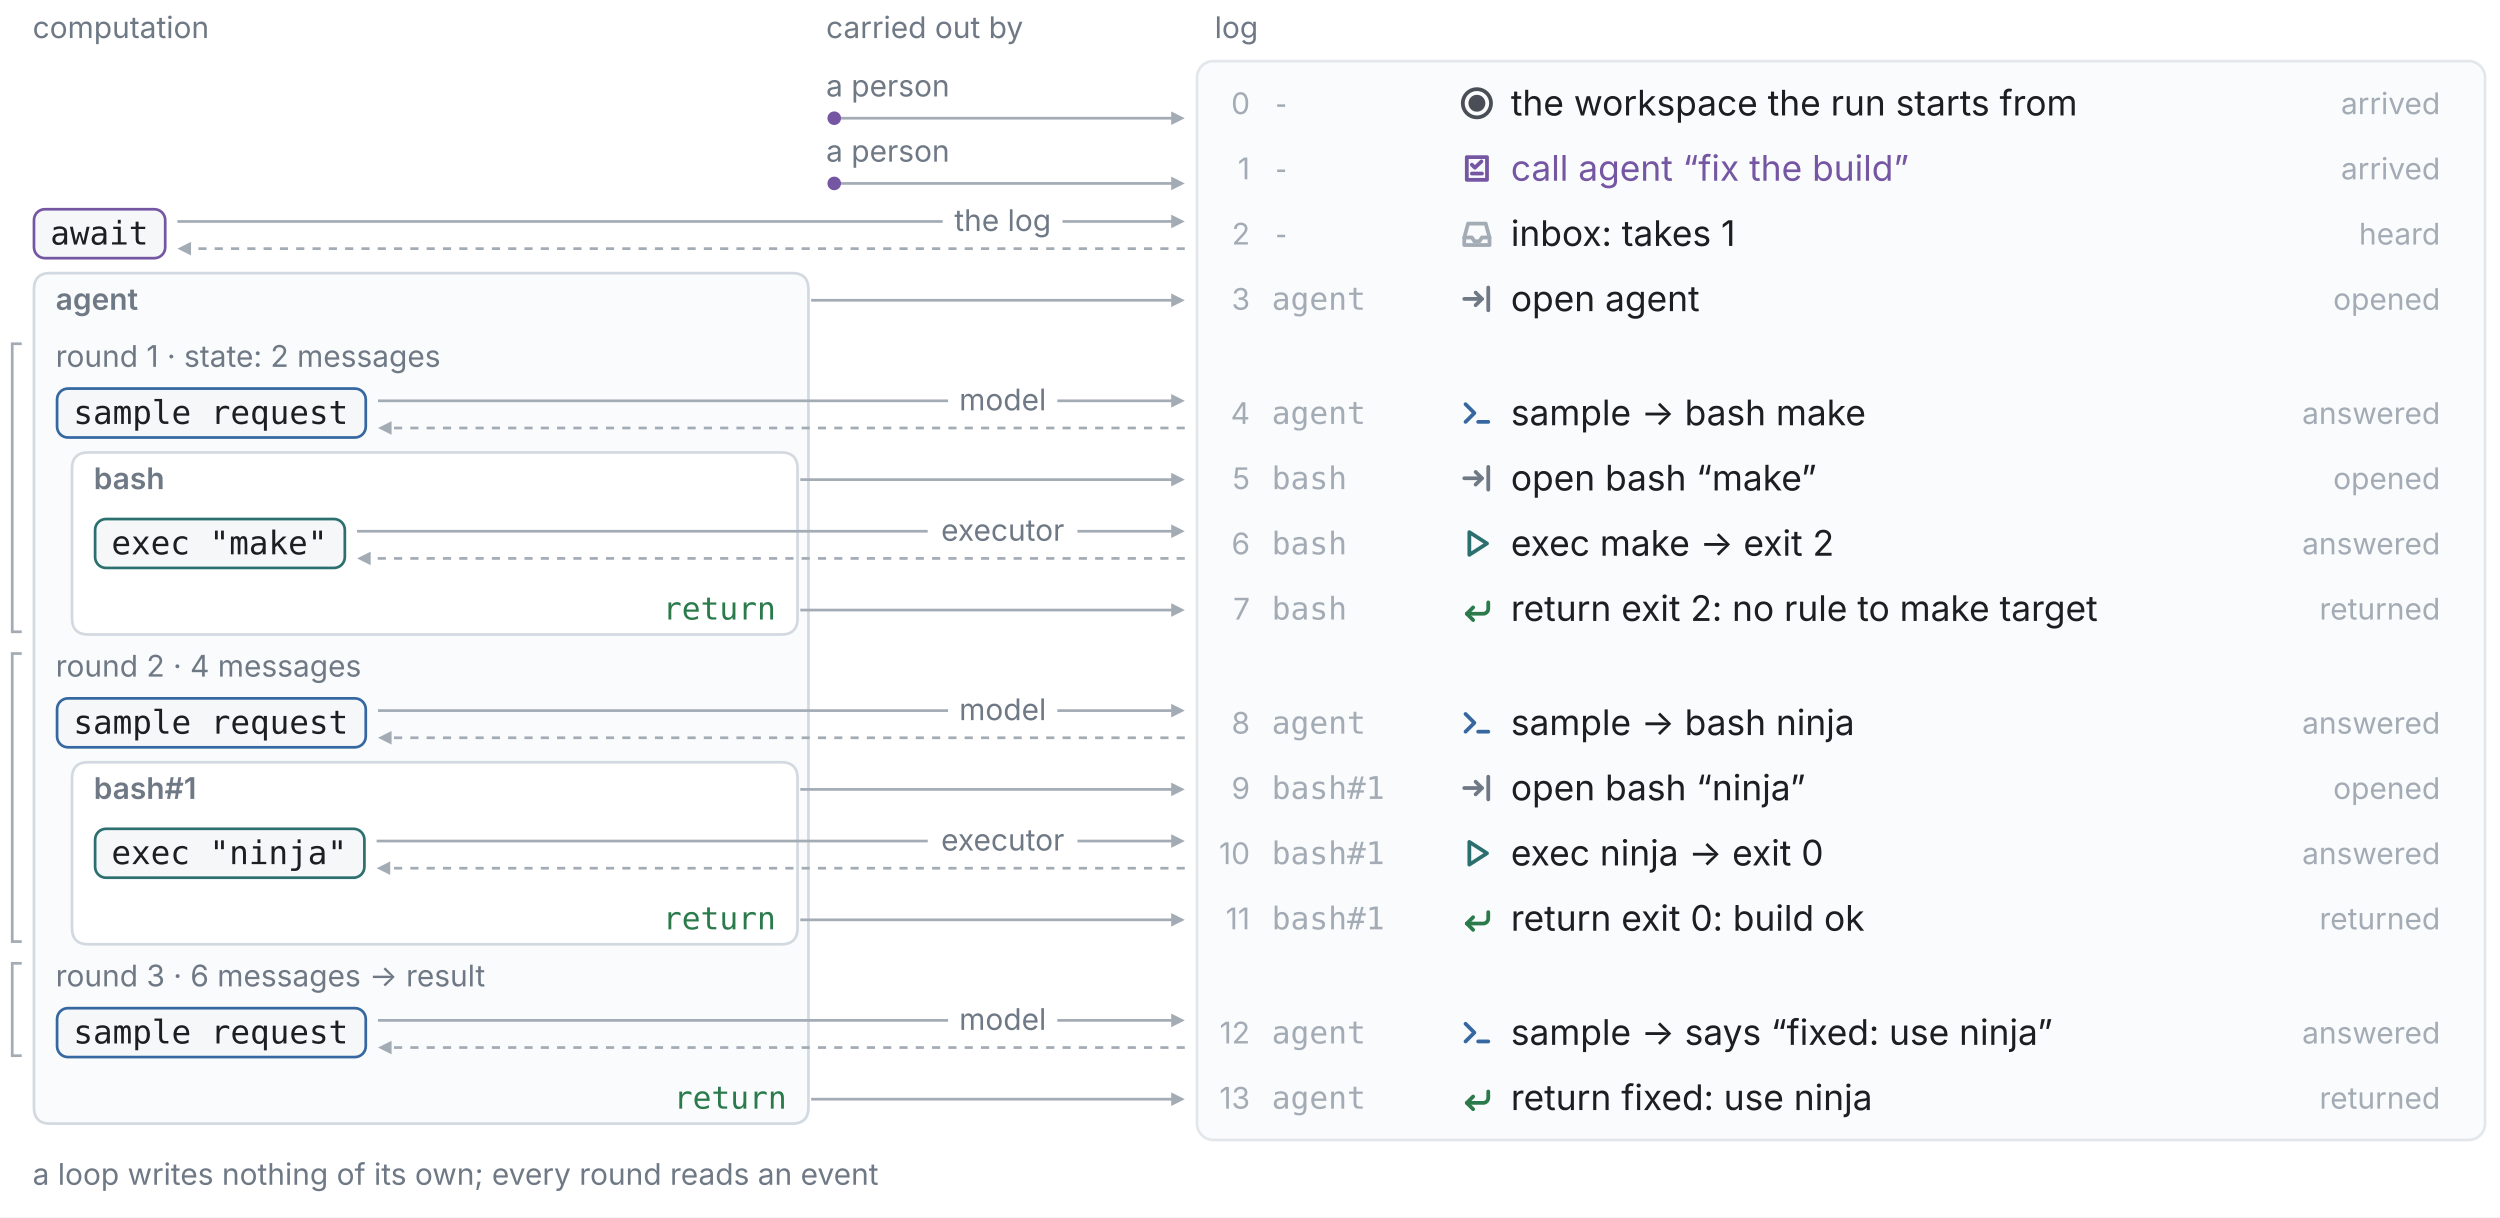
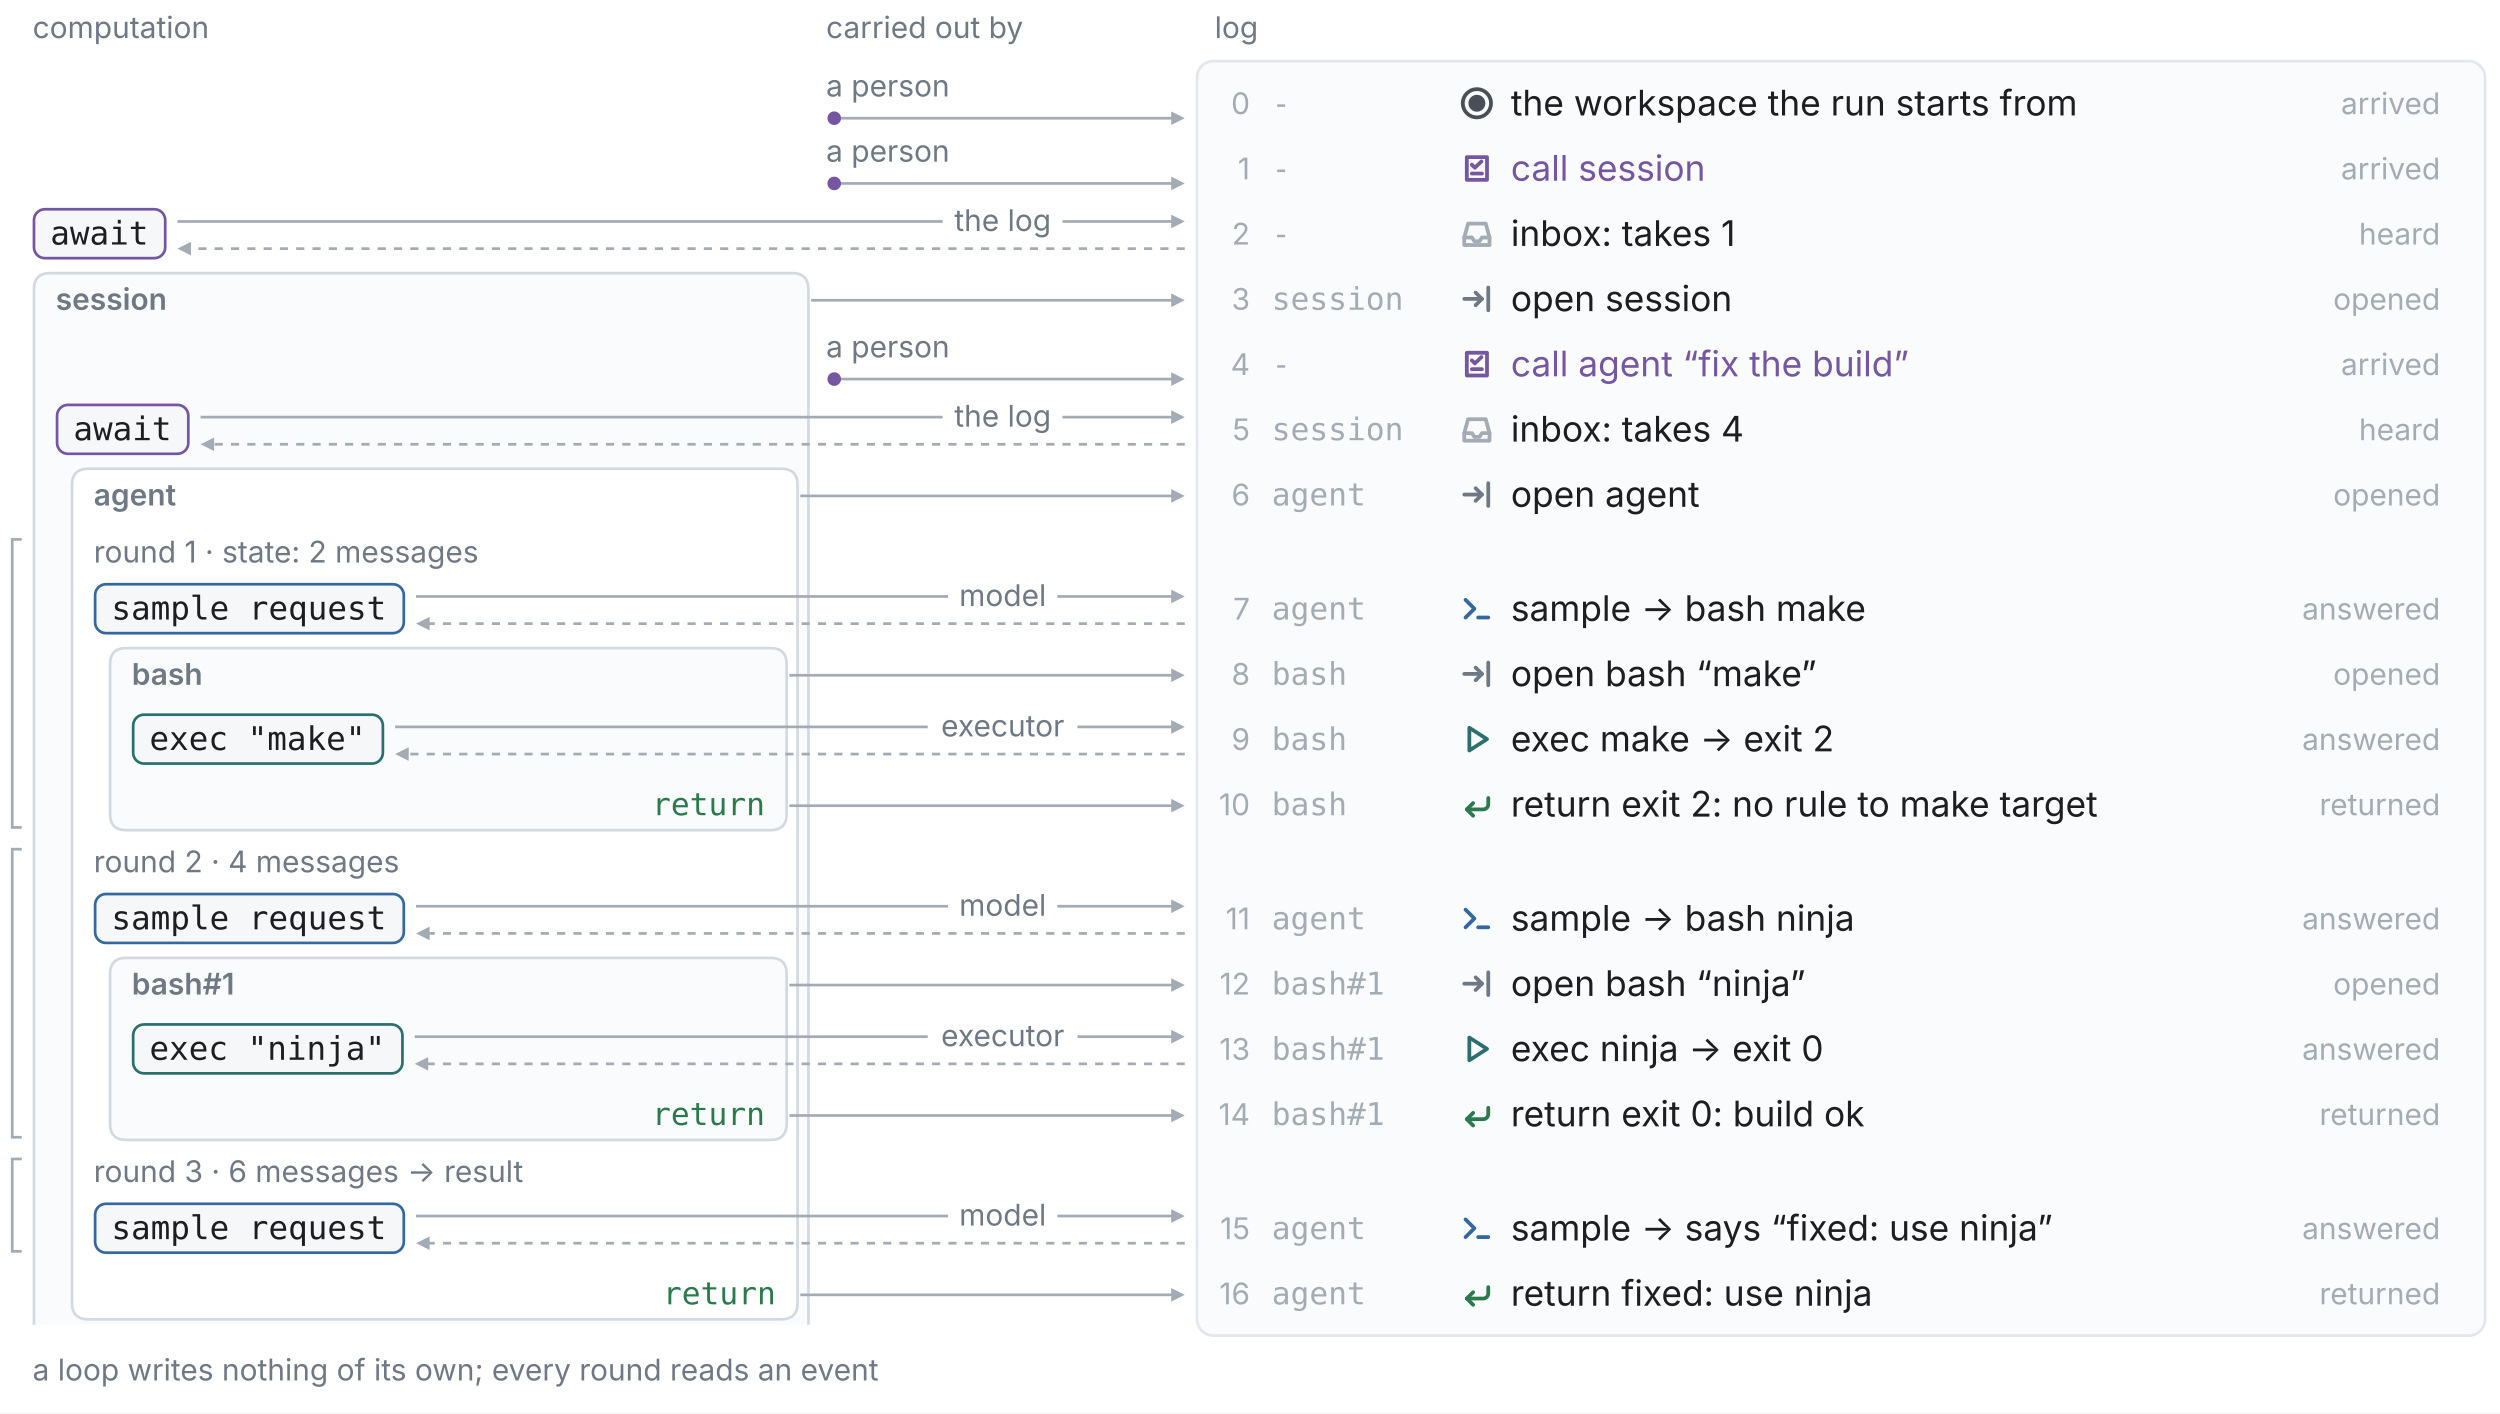
- <svg xmlns="http://www.w3.org/2000/svg" viewBox="0 0 920 448" width="920" height="448">
+ <svg xmlns="http://www.w3.org/2000/svg" viewBox="0 0 920 520" width="920" height="520">
  <style>text{font-family:-apple-system, BlinkMacSystemFont, 'Segoe UI', system-ui, sans-serif;font-size:13px;fill:#1c1e21}.m{font-family:ui-monospace, SFMono-Regular, Menlo, Consolas, monospace}.s{font-size:11px;fill:#6f7985}.f{font-size:11px;fill:#a3abb5}.b{font-weight:600}.n{font-variant-numeric:tabular-nums}.fr{font-family:ui-monospace, SFMono-Regular, Menlo, Consolas, monospace;font-size:11.5px;fill:#a3abb5}.ch{font-family:ui-monospace, SFMono-Regular, Menlo, Consolas, monospace;font-size:12px}.e{font-family:ui-monospace, SFMono-Regular, Menlo, Consolas, monospace;font-size:11.5px}.a{stroke:#a3abb5;fill:none}.d{stroke-dasharray:3 3}.bx{stroke:#d3d9e0;fill:none}</style>
-   <rect width="920" height="448" fill="#fff" />
+   <rect width="920" height="520" fill="#fff" />
  <text x="12" y="14" class="s">computation</text>
  <text x="304" y="14" class="s">carried out by</text>
  <text x="447" y="14" class="s">log</text>
-   <rect x="440.5" y="22.5" width="474" height="397" rx="6" fill="#fafbfc" stroke="#e3e6ea" />
-   <path fill="#fafbfc" d="M12.5,407.5V106.5Q12.5,100.5 18.5,100.5H291.5Q297.5,100.5 297.5,106.5V407.5Q297.5,413.5 291.5,413.5H18.5Q12.5,413.5 12.5,407.5Z" />
-   <path class="bx" d="M12.5,407.5V106.5Q12.5,100.5 18.5,100.5H291.5Q297.5,100.5 297.5,106.5V407.5Q297.5,413.5 291.5,413.5H18.5Q12.5,413.5 12.5,407.5" />
-   <path fill="#fff" d="M26.5,227.5V172.5Q26.5,166.5 32.5,166.5H287.5Q293.5,166.5 293.5,172.5V227.5Q293.5,233.5 287.5,233.5H32.5Q26.5,233.5 26.5,227.5Z" />
-   <path class="bx" d="M26.5,227.5V172.5Q26.5,166.5 32.5,166.5H287.5Q293.5,166.5 293.5,172.5V227.5Q293.5,233.5 287.5,233.5H32.5Q26.5,233.5 26.5,227.5" />
-   <path fill="#fff" d="M26.5,341.5V286.5Q26.5,280.5 32.5,280.5H287.5Q293.5,280.5 293.5,286.5V341.5Q293.5,347.5 287.5,347.5H32.5Q26.5,347.5 26.5,341.5Z" />
-   <path class="bx" d="M26.5,341.5V286.5Q26.5,280.5 32.5,280.5H287.5Q293.5,280.5 293.5,286.5V341.5Q293.5,347.5 287.5,347.5H32.5Q26.5,347.5 26.5,341.5" />
+   <rect x="440.5" y="22.5" width="474" height="469" rx="6" fill="#fafbfc" stroke="#e3e6ea" />
+   <path fill="#fafbfc" d="M12.5,487.5V106.5Q12.5,100.5 18.5,100.5H291.5Q297.5,100.5 297.5,106.5V487.5H12.5Z" />
+   <path class="bx" d="M12.5,487.5V106.5Q12.5,100.5 18.5,100.5H291.5Q297.5,100.5 297.5,106.5V487.5" />
+   <path fill="#fff" d="M26.5,479.5V178.5Q26.5,172.5 32.5,172.5H287.5Q293.5,172.5 293.5,178.5V479.5Q293.5,485.5 287.5,485.5H32.5Q26.5,485.5 26.5,479.5Z" />
+   <path class="bx" d="M26.5,479.5V178.5Q26.5,172.5 32.5,172.5H287.5Q293.5,172.5 293.5,178.5V479.5Q293.5,485.5 287.5,485.5H32.5Q26.5,485.5 26.5,479.5" />
+   <path fill="#fafbfc" d="M40.5,299.5V244.5Q40.5,238.5 46.5,238.5H283.5Q289.5,238.5 289.5,244.5V299.5Q289.5,305.5 283.5,305.5H46.5Q40.5,305.5 40.5,299.5Z" />
+   <path class="bx" d="M40.5,299.5V244.5Q40.5,238.5 46.5,238.5H283.5Q289.5,238.5 289.5,244.5V299.5Q289.5,305.5 283.5,305.5H46.5Q40.5,305.5 40.5,299.5" />
+   <path fill="#fafbfc" d="M40.5,413.5V358.5Q40.5,352.5 46.5,352.5H283.5Q289.5,352.5 289.5,358.5V413.5Q289.5,419.5 283.5,419.5H46.5Q40.5,419.5 40.5,413.5Z" />
+   <path class="bx" d="M40.5,413.5V358.5Q40.5,352.5 46.5,352.5H283.5Q289.5,352.5 289.5,358.5V413.5Q289.5,419.5 283.5,419.5H46.5Q40.5,419.5 40.5,413.5" />
  <text x="460" y="42" class="f n" text-anchor="end">0</text>
  <text x="468" y="42" class="fr">-</text>
  <g transform="translate(537,31.5) scale(0.9286)" stroke="#4a4f57" fill="#4a4f57" stroke-width="1.5" stroke-linecap="round" stroke-linejoin="round">
    <circle cx="7" cy="7" r="2.6" />
    <circle cx="7" cy="7" r="5.6" fill="none" />
  </g>
  <text x="556" y="42.5">the workspace the run starts from</text>
  <text x="898" y="42" class="f" text-anchor="end">arrived</text>
  <text x="304" y="35.5" class="s">a person</text>
  <path class="a" d="M307,43.5H432" />
  <path fill="#a3abb5" d="M436,43.5l-5,-2.5v5z" />
  <circle cx="307" cy="43.5" r="2.5" fill="#7556a3" />
  <text x="460" y="66" class="f n" text-anchor="end">1</text>
  <text x="468" y="66" class="fr">-</text>
  <g transform="translate(537,55.5) scale(0.9286)" stroke="#7556a3" fill="#7556a3" stroke-width="1.5" stroke-linecap="round" stroke-linejoin="round">
    <path d="M3 2.5h8v9H3z" fill="none" />
    <path d="M5 5.5l1.2 1.2L8.8 4.2M5 9h4" fill="none" />
  </g>
-   <text x="556" y="66.5" style="fill:#7556a3">call agent “fix the build”</text>
+   <text x="556" y="66.5" style="fill:#7556a3">call session</text>
  <text x="898" y="66" class="f" text-anchor="end">arrived</text>
  <text x="304" y="59.5" class="s">a person</text>
  <path class="a" d="M307,67.5H432" />
  <path fill="#a3abb5" d="M436,67.5l-5,-2.5v5z" />
  <circle cx="307" cy="67.5" r="2.5" fill="#7556a3" />
  <text x="460" y="90" class="f n" text-anchor="end">2</text>
  <text x="468" y="90" class="fr">-</text>
  <g transform="translate(537,79.5) scale(0.9286)" stroke="#a3abb5" fill="#a3abb5" stroke-width="1.5" stroke-linecap="round" stroke-linejoin="round">
    <path d="M2 8.5h3l1 1.5h2l1-1.5h3" fill="none" />
    <path d="M2 8.5L3.5 3h7L12 8.5v3H2z" fill="none" />
  </g>
  <text x="556" y="90.5">inbox: takes 1</text>
  <text x="898" y="90" class="f" text-anchor="end">heard</text>
  <rect x="12.5" y="77.0" width="48.3" height="18" rx="4" fill="#f6f7f9" stroke="#7556a3" />
  <text x="18.5" y="90" class="ch">await</text>
  <path class="a" d="M65.3,81.5H432" />
  <path fill="#a3abb5" d="M436,81.5l-5,-2.5v5z" />
  <rect x="346.9" y="75.0" width="44.1" height="13" fill="#fff" />
  <text x="369" y="85" class="s" text-anchor="middle">the log</text>
  <path class="a d" d="M436,91.5H69.3" />
  <path fill="#a3abb5" d="M65.3,91.5l5,-2.5v5z" />
  <text x="460" y="114" class="f n" text-anchor="end">3</text>
-   <text x="468" y="114" class="fr">agent</text>
+   <text x="468" y="114" class="fr">session</text>
  <g transform="translate(537,103.5) scale(0.9286)" stroke="#6f7985" fill="#6f7985" stroke-width="1.5" stroke-linecap="round" stroke-linejoin="round">
    <path d="M2 7h7" fill="none" />
    <path d="M6.5 4.5L9 7l-2.5 2.5" fill="none" />
    <path d="M11.5 2.5v9" fill="none" />
  </g>
-   <text x="556" y="114.5">open agent</text>
+   <text x="556" y="114.5">open session</text>
  <text x="898" y="114" class="f" text-anchor="end">opened</text>
-   <text x="20.5" y="114" class="s b">agent</text>
+   <text x="20.5" y="114" class="s b">session</text>
  <path class="a" d="M298.5,110.5H432" />
  <path fill="#a3abb5" d="M436,110.5l-5,-2.5v5z" />
-   <text x="20.5" y="135" class="s">round 1 · state: 2 messages</text>
-   <text x="460" y="156" class="f n" text-anchor="end">4</text>
-   <text x="468" y="156" class="fr">agent</text>
-   <g transform="translate(537,145.5) scale(0.9286)" stroke="#3567a0" fill="#3567a0" stroke-width="1.5" stroke-linecap="round" stroke-linejoin="round">
+   <text x="460" y="138" class="f n" text-anchor="end">4</text>
+   <text x="468" y="138" class="fr">-</text>
+   <g transform="translate(537,127.5) scale(0.9286)" stroke="#7556a3" fill="#7556a3" stroke-width="1.5" stroke-linecap="round" stroke-linejoin="round">
+     <path d="M3 2.5h8v9H3z" fill="none" />
+     <path d="M5 5.5l1.2 1.2L8.8 4.2M5 9h4" fill="none" />
+   </g>
+   <text x="556" y="138.5" style="fill:#7556a3">call agent “fix the build”</text>
+   <text x="898" y="138" class="f" text-anchor="end">arrived</text>
+   <text x="304" y="131.5" class="s">a person</text>
+   <path class="a" d="M307,139.5H432" />
+   <path fill="#a3abb5" d="M436,139.5l-5,-2.5v5z" />
+   <circle cx="307" cy="139.5" r="2.5" fill="#7556a3" />
+   <text x="460" y="162" class="f n" text-anchor="end">5</text>
+   <text x="468" y="162" class="fr">session</text>
+   <g transform="translate(537,151.5) scale(0.9286)" stroke="#a3abb5" fill="#a3abb5" stroke-width="1.5" stroke-linecap="round" stroke-linejoin="round">
+     <path d="M2 8.5h3l1 1.5h2l1-1.5h3" fill="none" />
+     <path d="M2 8.5L3.5 3h7L12 8.5v3H2z" fill="none" />
+   </g>
+   <text x="556" y="162.5">inbox: takes 4</text>
+   <text x="898" y="162" class="f" text-anchor="end">heard</text>
+   <rect x="21.0" y="149.0" width="48.3" height="18" rx="4" fill="#f6f7f9" stroke="#7556a3" />
+   <text x="27" y="162" class="ch">await</text>
+   <path class="a" d="M73.8,153.5H432" />
+   <path fill="#a3abb5" d="M436,153.5l-5,-2.5v5z" />
+   <rect x="346.9" y="147.0" width="44.1" height="13" fill="#fff" />
+   <text x="369" y="157" class="s" text-anchor="middle">the log</text>
+   <path class="a d" d="M436,163.5H77.8" />
+   <path fill="#a3abb5" d="M73.8,163.5l5,-2.5v5z" />
+   <text x="460" y="186" class="f n" text-anchor="end">6</text>
+   <text x="468" y="186" class="fr">agent</text>
+   <g transform="translate(537,175.5) scale(0.9286)" stroke="#6f7985" fill="#6f7985" stroke-width="1.5" stroke-linecap="round" stroke-linejoin="round">
+     <path d="M2 7h7" fill="none" />
+     <path d="M6.5 4.5L9 7l-2.5 2.5" fill="none" />
+     <path d="M11.5 2.5v9" fill="none" />
+   </g>
+   <text x="556" y="186.5">open agent</text>
+   <text x="898" y="186" class="f" text-anchor="end">opened</text>
+   <text x="34.5" y="186" class="s b">agent</text>
+   <path class="a" d="M294.5,182.5H432" />
+   <path fill="#a3abb5" d="M436,182.5l-5,-2.5v5z" />
+   <text x="34.5" y="207" class="s">round 1 · state: 2 messages</text>
+   <text x="460" y="228" class="f n" text-anchor="end">7</text>
+   <text x="468" y="228" class="fr">agent</text>
+   <g transform="translate(537,217.5) scale(0.9286)" stroke="#3567a0" fill="#3567a0" stroke-width="1.5" stroke-linecap="round" stroke-linejoin="round">
    <path d="M2.5 3.5L6 7l-3.5 3.5" fill="none" />
    <path d="M7.5 10.5h4" fill="none" />
  </g>
-   <text x="556" y="156.5">sample → bash make</text>
-   <text x="898" y="156" class="f" text-anchor="end">answered</text>
-   <rect x="21.0" y="143.0" width="113.6" height="18" rx="4" fill="#f6f7f9" stroke="#3567a0" />
-   <text x="27" y="156" class="ch">sample request</text>
-   <path class="a" d="M139.1,147.5H432" />
-   <path fill="#a3abb5" d="M436,147.5l-5,-2.5v5z" />
-   <rect x="348.9" y="141.0" width="40.2" height="13" fill="#fff" />
-   <text x="369" y="151" class="s" text-anchor="middle">model</text>
-   <path class="a d" d="M436,157.5H143.1" />
-   <path fill="#a3abb5" d="M139.1,157.5l5,-2.5v5z" />
-   <text x="460" y="180" class="f n" text-anchor="end">5</text>
-   <text x="468" y="180" class="fr">bash</text>
-   <g transform="translate(537,169.5) scale(0.9286)" stroke="#6f7985" fill="#6f7985" stroke-width="1.5" stroke-linecap="round" stroke-linejoin="round">
-     <path d="M2 7h7" fill="none" />
-     <path d="M6.5 4.5L9 7l-2.5 2.5" fill="none" />
-     <path d="M11.5 2.5v9" fill="none" />
-   </g>
-   <text x="556" y="180.5">open bash “make”</text>
-   <text x="898" y="180" class="f" text-anchor="end">opened</text>
-   <text x="34.5" y="180" class="s b">bash</text>
-   <path class="a" d="M294.5,176.5H432" />
-   <path fill="#a3abb5" d="M436,176.5l-5,-2.5v5z" />
-   <text x="460" y="204" class="f n" text-anchor="end">6</text>
-   <text x="468" y="204" class="fr">bash</text>
-   <g transform="translate(537,193.5) scale(0.9286)" stroke="#2b6f6f" fill="#2b6f6f" stroke-width="1.5" stroke-linecap="round" stroke-linejoin="round">
+   <text x="556" y="228.5">sample → bash make</text>
+   <text x="898" y="228" class="f" text-anchor="end">answered</text>
+   <rect x="35.0" y="215.0" width="113.6" height="18" rx="4" fill="#f6f7f9" stroke="#3567a0" />
+   <text x="41" y="228" class="ch">sample request</text>
+   <path class="a" d="M153.1,219.5H432" />
+   <path fill="#a3abb5" d="M436,219.5l-5,-2.5v5z" />
+   <rect x="348.9" y="213.0" width="40.2" height="13" fill="#fff" />
+   <text x="369" y="223" class="s" text-anchor="middle">model</text>
+   <path class="a d" d="M436,229.5H157.1" />
+   <path fill="#a3abb5" d="M153.1,229.5l5,-2.5v5z" />
+   <text x="460" y="252" class="f n" text-anchor="end">8</text>
+   <text x="468" y="252" class="fr">bash</text>
+   <g transform="translate(537,241.5) scale(0.9286)" stroke="#6f7985" fill="#6f7985" stroke-width="1.5" stroke-linecap="round" stroke-linejoin="round">
+     <path d="M2 7h7" fill="none" />
+     <path d="M6.5 4.5L9 7l-2.5 2.5" fill="none" />
+     <path d="M11.5 2.5v9" fill="none" />
+   </g>
+   <text x="556" y="252.5">open bash “make”</text>
+   <text x="898" y="252" class="f" text-anchor="end">opened</text>
+   <text x="48.5" y="252" class="s b">bash</text>
+   <path class="a" d="M290.5,248.5H432" />
+   <path fill="#a3abb5" d="M436,248.5l-5,-2.5v5z" />
+   <text x="460" y="276" class="f n" text-anchor="end">9</text>
+   <text x="468" y="276" class="fr">bash</text>
+   <g transform="translate(537,265.5) scale(0.9286)" stroke="#2b6f6f" fill="#2b6f6f" stroke-width="1.5" stroke-linecap="round" stroke-linejoin="round">
    <path d="M4 2.5l7 4.5-7 4.5z" fill="none" />
  </g>
-   <text x="556" y="204.5">exec make → exit 2</text>
-   <text x="898" y="204" class="f" text-anchor="end">answered</text>
-   <rect x="35.0" y="191.0" width="91.9" height="18" rx="4" fill="#f6f7f9" stroke="#2b6f6f" />
-   <text x="41" y="204" class="ch">exec "make"</text>
-   <path class="a" d="M131.4,195.5H432" />
-   <path fill="#a3abb5" d="M436,195.5l-5,-2.5v5z" />
-   <rect x="341.4" y="189.0" width="55.1" height="13" fill="#fff" />
-   <text x="369" y="199" class="s" text-anchor="middle">executor</text>
-   <path class="a d" d="M436,205.5H135.4" />
-   <path fill="#a3abb5" d="M131.4,205.5l5,-2.5v5z" />
-   <text x="460" y="228" class="f n" text-anchor="end">7</text>
-   <text x="468" y="228" class="fr">bash</text>
-   <g transform="translate(537,217.5) scale(0.9286)" stroke="#2a7a4b" fill="#2a7a4b" stroke-width="1.5" stroke-linecap="round" stroke-linejoin="round">
+   <text x="556" y="276.5">exec make → exit 2</text>
+   <text x="898" y="276" class="f" text-anchor="end">answered</text>
+   <rect x="49.0" y="263.0" width="91.9" height="18" rx="4" fill="#f6f7f9" stroke="#2b6f6f" />
+   <text x="55" y="276" class="ch">exec "make"</text>
+   <path class="a" d="M145.4,267.5H432" />
+   <path fill="#a3abb5" d="M436,267.5l-5,-2.5v5z" />
+   <rect x="341.4" y="261.0" width="55.1" height="13" fill="#fff" />
+   <text x="369" y="271" class="s" text-anchor="middle">executor</text>
+   <path class="a d" d="M436,277.5H149.4" />
+   <path fill="#a3abb5" d="M145.4,277.5l5,-2.5v5z" />
+   <text x="460" y="300" class="f n" text-anchor="end">10</text>
+   <text x="468" y="300" class="fr">bash</text>
+   <g transform="translate(537,289.5) scale(0.9286)" stroke="#2a7a4b" fill="#2a7a4b" stroke-width="1.5" stroke-linecap="round" stroke-linejoin="round">
    <path d="M11.5 4.5v2.5a2 2 0 0 1-2 2H3" fill="none" />
    <path d="M5.5 6.5L3 9l2.5 2.5" fill="none" />
  </g>
-   <text x="556" y="228.5">return exit 2: no rule to make target</text>
-   <text x="898" y="228" class="f" text-anchor="end">returned</text>
-   <text x="285.5" y="228" class="e" style="fill:#2a7a4b" text-anchor="end">return</text>
-   <path class="a" d="M294.5,224.5H432" />
-   <path fill="#a3abb5" d="M436,224.5l-5,-2.5v5z" />
-   <path class="a" d="M8,126.5H4.5V232.5H8" />
-   <text x="20.5" y="249" class="s">round 2 · 4 messages</text>
-   <text x="460" y="270" class="f n" text-anchor="end">8</text>
-   <text x="468" y="270" class="fr">agent</text>
-   <g transform="translate(537,259.5) scale(0.9286)" stroke="#3567a0" fill="#3567a0" stroke-width="1.5" stroke-linecap="round" stroke-linejoin="round">
+   <text x="556" y="300.5">return exit 2: no rule to make target</text>
+   <text x="898" y="300" class="f" text-anchor="end">returned</text>
+   <text x="281.5" y="300" class="e" style="fill:#2a7a4b" text-anchor="end">return</text>
+   <path class="a" d="M290.5,296.5H432" />
+   <path fill="#a3abb5" d="M436,296.5l-5,-2.5v5z" />
+   <path class="a" d="M8,198.5H4.5V304.5H8" />
+   <text x="34.5" y="321" class="s">round 2 · 4 messages</text>
+   <text x="460" y="342" class="f n" text-anchor="end">11</text>
+   <text x="468" y="342" class="fr">agent</text>
+   <g transform="translate(537,331.5) scale(0.9286)" stroke="#3567a0" fill="#3567a0" stroke-width="1.5" stroke-linecap="round" stroke-linejoin="round">
    <path d="M2.5 3.5L6 7l-3.5 3.5" fill="none" />
    <path d="M7.5 10.5h4" fill="none" />
  </g>
-   <text x="556" y="270.5">sample → bash ninja</text>
-   <text x="898" y="270" class="f" text-anchor="end">answered</text>
-   <rect x="21.0" y="257.0" width="113.6" height="18" rx="4" fill="#f6f7f9" stroke="#3567a0" />
-   <text x="27" y="270" class="ch">sample request</text>
-   <path class="a" d="M139.1,261.5H432" />
-   <path fill="#a3abb5" d="M436,261.5l-5,-2.5v5z" />
-   <rect x="348.9" y="255.0" width="40.2" height="13" fill="#fff" />
-   <text x="369" y="265" class="s" text-anchor="middle">model</text>
-   <path class="a d" d="M436,271.5H143.1" />
-   <path fill="#a3abb5" d="M139.1,271.5l5,-2.5v5z" />
-   <text x="460" y="294" class="f n" text-anchor="end">9</text>
-   <text x="468" y="294" class="fr">bash#1</text>
-   <g transform="translate(537,283.5) scale(0.9286)" stroke="#6f7985" fill="#6f7985" stroke-width="1.5" stroke-linecap="round" stroke-linejoin="round">
-     <path d="M2 7h7" fill="none" />
-     <path d="M6.5 4.5L9 7l-2.5 2.5" fill="none" />
-     <path d="M11.5 2.5v9" fill="none" />
-   </g>
-   <text x="556" y="294.5">open bash “ninja”</text>
-   <text x="898" y="294" class="f" text-anchor="end">opened</text>
-   <text x="34.5" y="294" class="s b">bash#1</text>
-   <path class="a" d="M294.5,290.5H432" />
-   <path fill="#a3abb5" d="M436,290.5l-5,-2.5v5z" />
-   <text x="460" y="318" class="f n" text-anchor="end">10</text>
-   <text x="468" y="318" class="fr">bash#1</text>
-   <g transform="translate(537,307.5) scale(0.9286)" stroke="#2b6f6f" fill="#2b6f6f" stroke-width="1.5" stroke-linecap="round" stroke-linejoin="round">
+   <text x="556" y="342.5">sample → bash ninja</text>
+   <text x="898" y="342" class="f" text-anchor="end">answered</text>
+   <rect x="35.0" y="329.0" width="113.6" height="18" rx="4" fill="#f6f7f9" stroke="#3567a0" />
+   <text x="41" y="342" class="ch">sample request</text>
+   <path class="a" d="M153.1,333.5H432" />
+   <path fill="#a3abb5" d="M436,333.5l-5,-2.5v5z" />
+   <rect x="348.9" y="327.0" width="40.2" height="13" fill="#fff" />
+   <text x="369" y="337" class="s" text-anchor="middle">model</text>
+   <path class="a d" d="M436,343.5H157.1" />
+   <path fill="#a3abb5" d="M153.1,343.5l5,-2.5v5z" />
+   <text x="460" y="366" class="f n" text-anchor="end">12</text>
+   <text x="468" y="366" class="fr">bash#1</text>
+   <g transform="translate(537,355.5) scale(0.9286)" stroke="#6f7985" fill="#6f7985" stroke-width="1.5" stroke-linecap="round" stroke-linejoin="round">
+     <path d="M2 7h7" fill="none" />
+     <path d="M6.5 4.5L9 7l-2.5 2.5" fill="none" />
+     <path d="M11.5 2.5v9" fill="none" />
+   </g>
+   <text x="556" y="366.5">open bash “ninja”</text>
+   <text x="898" y="366" class="f" text-anchor="end">opened</text>
+   <text x="48.5" y="366" class="s b">bash#1</text>
+   <path class="a" d="M290.5,362.5H432" />
+   <path fill="#a3abb5" d="M436,362.5l-5,-2.5v5z" />
+   <text x="460" y="390" class="f n" text-anchor="end">13</text>
+   <text x="468" y="390" class="fr">bash#1</text>
+   <g transform="translate(537,379.5) scale(0.9286)" stroke="#2b6f6f" fill="#2b6f6f" stroke-width="1.5" stroke-linecap="round" stroke-linejoin="round">
    <path d="M4 2.5l7 4.5-7 4.5z" fill="none" />
  </g>
-   <text x="556" y="318.5">exec ninja → exit 0</text>
-   <text x="898" y="318" class="f" text-anchor="end">answered</text>
-   <rect x="35.0" y="305.0" width="99.1" height="18" rx="4" fill="#f6f7f9" stroke="#2b6f6f" />
-   <text x="41" y="318" class="ch">exec "ninja"</text>
-   <path class="a" d="M138.6,309.5H432" />
-   <path fill="#a3abb5" d="M436,309.5l-5,-2.5v5z" />
-   <rect x="341.4" y="303.0" width="55.1" height="13" fill="#fff" />
-   <text x="369" y="313" class="s" text-anchor="middle">executor</text>
-   <path class="a d" d="M436,319.5H142.6" />
-   <path fill="#a3abb5" d="M138.6,319.5l5,-2.5v5z" />
-   <text x="460" y="342" class="f n" text-anchor="end">11</text>
-   <text x="468" y="342" class="fr">bash#1</text>
-   <g transform="translate(537,331.5) scale(0.9286)" stroke="#2a7a4b" fill="#2a7a4b" stroke-width="1.5" stroke-linecap="round" stroke-linejoin="round">
+   <text x="556" y="390.5">exec ninja → exit 0</text>
+   <text x="898" y="390" class="f" text-anchor="end">answered</text>
+   <rect x="49.0" y="377.0" width="99.1" height="18" rx="4" fill="#f6f7f9" stroke="#2b6f6f" />
+   <text x="55" y="390" class="ch">exec "ninja"</text>
+   <path class="a" d="M152.6,381.5H432" />
+   <path fill="#a3abb5" d="M436,381.5l-5,-2.5v5z" />
+   <rect x="341.4" y="375.0" width="55.1" height="13" fill="#fff" />
+   <text x="369" y="385" class="s" text-anchor="middle">executor</text>
+   <path class="a d" d="M436,391.5H156.6" />
+   <path fill="#a3abb5" d="M152.6,391.5l5,-2.5v5z" />
+   <text x="460" y="414" class="f n" text-anchor="end">14</text>
+   <text x="468" y="414" class="fr">bash#1</text>
+   <g transform="translate(537,403.5) scale(0.9286)" stroke="#2a7a4b" fill="#2a7a4b" stroke-width="1.5" stroke-linecap="round" stroke-linejoin="round">
    <path d="M11.5 4.5v2.5a2 2 0 0 1-2 2H3" fill="none" />
    <path d="M5.5 6.5L3 9l2.5 2.5" fill="none" />
  </g>
-   <text x="556" y="342.5">return exit 0: build ok</text>
-   <text x="898" y="342" class="f" text-anchor="end">returned</text>
-   <text x="285.5" y="342" class="e" style="fill:#2a7a4b" text-anchor="end">return</text>
-   <path class="a" d="M294.5,338.5H432" />
-   <path fill="#a3abb5" d="M436,338.5l-5,-2.5v5z" />
-   <path class="a" d="M8,240.5H4.5V346.5H8" />
-   <text x="20.5" y="363" class="s">round 3 · 6 messages → result</text>
-   <text x="460" y="384" class="f n" text-anchor="end">12</text>
-   <text x="468" y="384" class="fr">agent</text>
-   <g transform="translate(537,373.5) scale(0.9286)" stroke="#3567a0" fill="#3567a0" stroke-width="1.5" stroke-linecap="round" stroke-linejoin="round">
+   <text x="556" y="414.5">return exit 0: build ok</text>
+   <text x="898" y="414" class="f" text-anchor="end">returned</text>
+   <text x="281.5" y="414" class="e" style="fill:#2a7a4b" text-anchor="end">return</text>
+   <path class="a" d="M290.5,410.5H432" />
+   <path fill="#a3abb5" d="M436,410.5l-5,-2.5v5z" />
+   <path class="a" d="M8,312.5H4.5V418.5H8" />
+   <text x="34.5" y="435" class="s">round 3 · 6 messages → result</text>
+   <text x="460" y="456" class="f n" text-anchor="end">15</text>
+   <text x="468" y="456" class="fr">agent</text>
+   <g transform="translate(537,445.5) scale(0.9286)" stroke="#3567a0" fill="#3567a0" stroke-width="1.5" stroke-linecap="round" stroke-linejoin="round">
    <path d="M2.5 3.5L6 7l-3.5 3.5" fill="none" />
    <path d="M7.5 10.5h4" fill="none" />
  </g>
-   <text x="556" y="384.5">sample → says “fixed: use ninja”</text>
-   <text x="898" y="384" class="f" text-anchor="end">answered</text>
-   <rect x="21.0" y="371.0" width="113.6" height="18" rx="4" fill="#f6f7f9" stroke="#3567a0" />
-   <text x="27" y="384" class="ch">sample request</text>
-   <path class="a" d="M139.1,375.5H432" />
-   <path fill="#a3abb5" d="M436,375.5l-5,-2.5v5z" />
-   <rect x="348.9" y="369.0" width="40.2" height="13" fill="#fff" />
-   <text x="369" y="379" class="s" text-anchor="middle">model</text>
-   <path class="a d" d="M436,385.5H143.1" />
-   <path fill="#a3abb5" d="M139.1,385.5l5,-2.5v5z" />
-   <path class="a" d="M8,354.5H4.5V388.5H8" />
-   <text x="460" y="408" class="f n" text-anchor="end">13</text>
-   <text x="468" y="408" class="fr">agent</text>
-   <g transform="translate(537,397.5) scale(0.9286)" stroke="#2a7a4b" fill="#2a7a4b" stroke-width="1.5" stroke-linecap="round" stroke-linejoin="round">
+   <text x="556" y="456.5">sample → says “fixed: use ninja”</text>
+   <text x="898" y="456" class="f" text-anchor="end">answered</text>
+   <rect x="35.0" y="443.0" width="113.6" height="18" rx="4" fill="#f6f7f9" stroke="#3567a0" />
+   <text x="41" y="456" class="ch">sample request</text>
+   <path class="a" d="M153.1,447.5H432" />
+   <path fill="#a3abb5" d="M436,447.5l-5,-2.5v5z" />
+   <rect x="348.9" y="441.0" width="40.2" height="13" fill="#fff" />
+   <text x="369" y="451" class="s" text-anchor="middle">model</text>
+   <path class="a d" d="M436,457.5H157.1" />
+   <path fill="#a3abb5" d="M153.1,457.5l5,-2.5v5z" />
+   <path class="a" d="M8,426.5H4.5V460.5H8" />
+   <text x="460" y="480" class="f n" text-anchor="end">16</text>
+   <text x="468" y="480" class="fr">agent</text>
+   <g transform="translate(537,469.5) scale(0.9286)" stroke="#2a7a4b" fill="#2a7a4b" stroke-width="1.5" stroke-linecap="round" stroke-linejoin="round">
    <path d="M11.5 4.5v2.5a2 2 0 0 1-2 2H3" fill="none" />
    <path d="M5.5 6.5L3 9l2.5 2.5" fill="none" />
  </g>
-   <text x="556" y="408.5">return fixed: use ninja</text>
-   <text x="898" y="408" class="f" text-anchor="end">returned</text>
-   <text x="289.5" y="408" class="e" style="fill:#2a7a4b" text-anchor="end">return</text>
-   <path class="a" d="M298.5,404.5H432" />
-   <path fill="#a3abb5" d="M436,404.5l-5,-2.5v5z" />
-   <text x="12" y="436" class="s">a loop writes nothing of its own; every round reads an event</text>
+   <text x="556" y="480.5">return fixed: use ninja</text>
+   <text x="898" y="480" class="f" text-anchor="end">returned</text>
+   <text x="285.5" y="480" class="e" style="fill:#2a7a4b" text-anchor="end">return</text>
+   <path class="a" d="M294.5,476.5H432" />
+   <path fill="#a3abb5" d="M436,476.5l-5,-2.5v5z" />
+   <text x="12" y="508" class="s">a loop writes nothing of its own; every round reads an event</text>
</svg>
